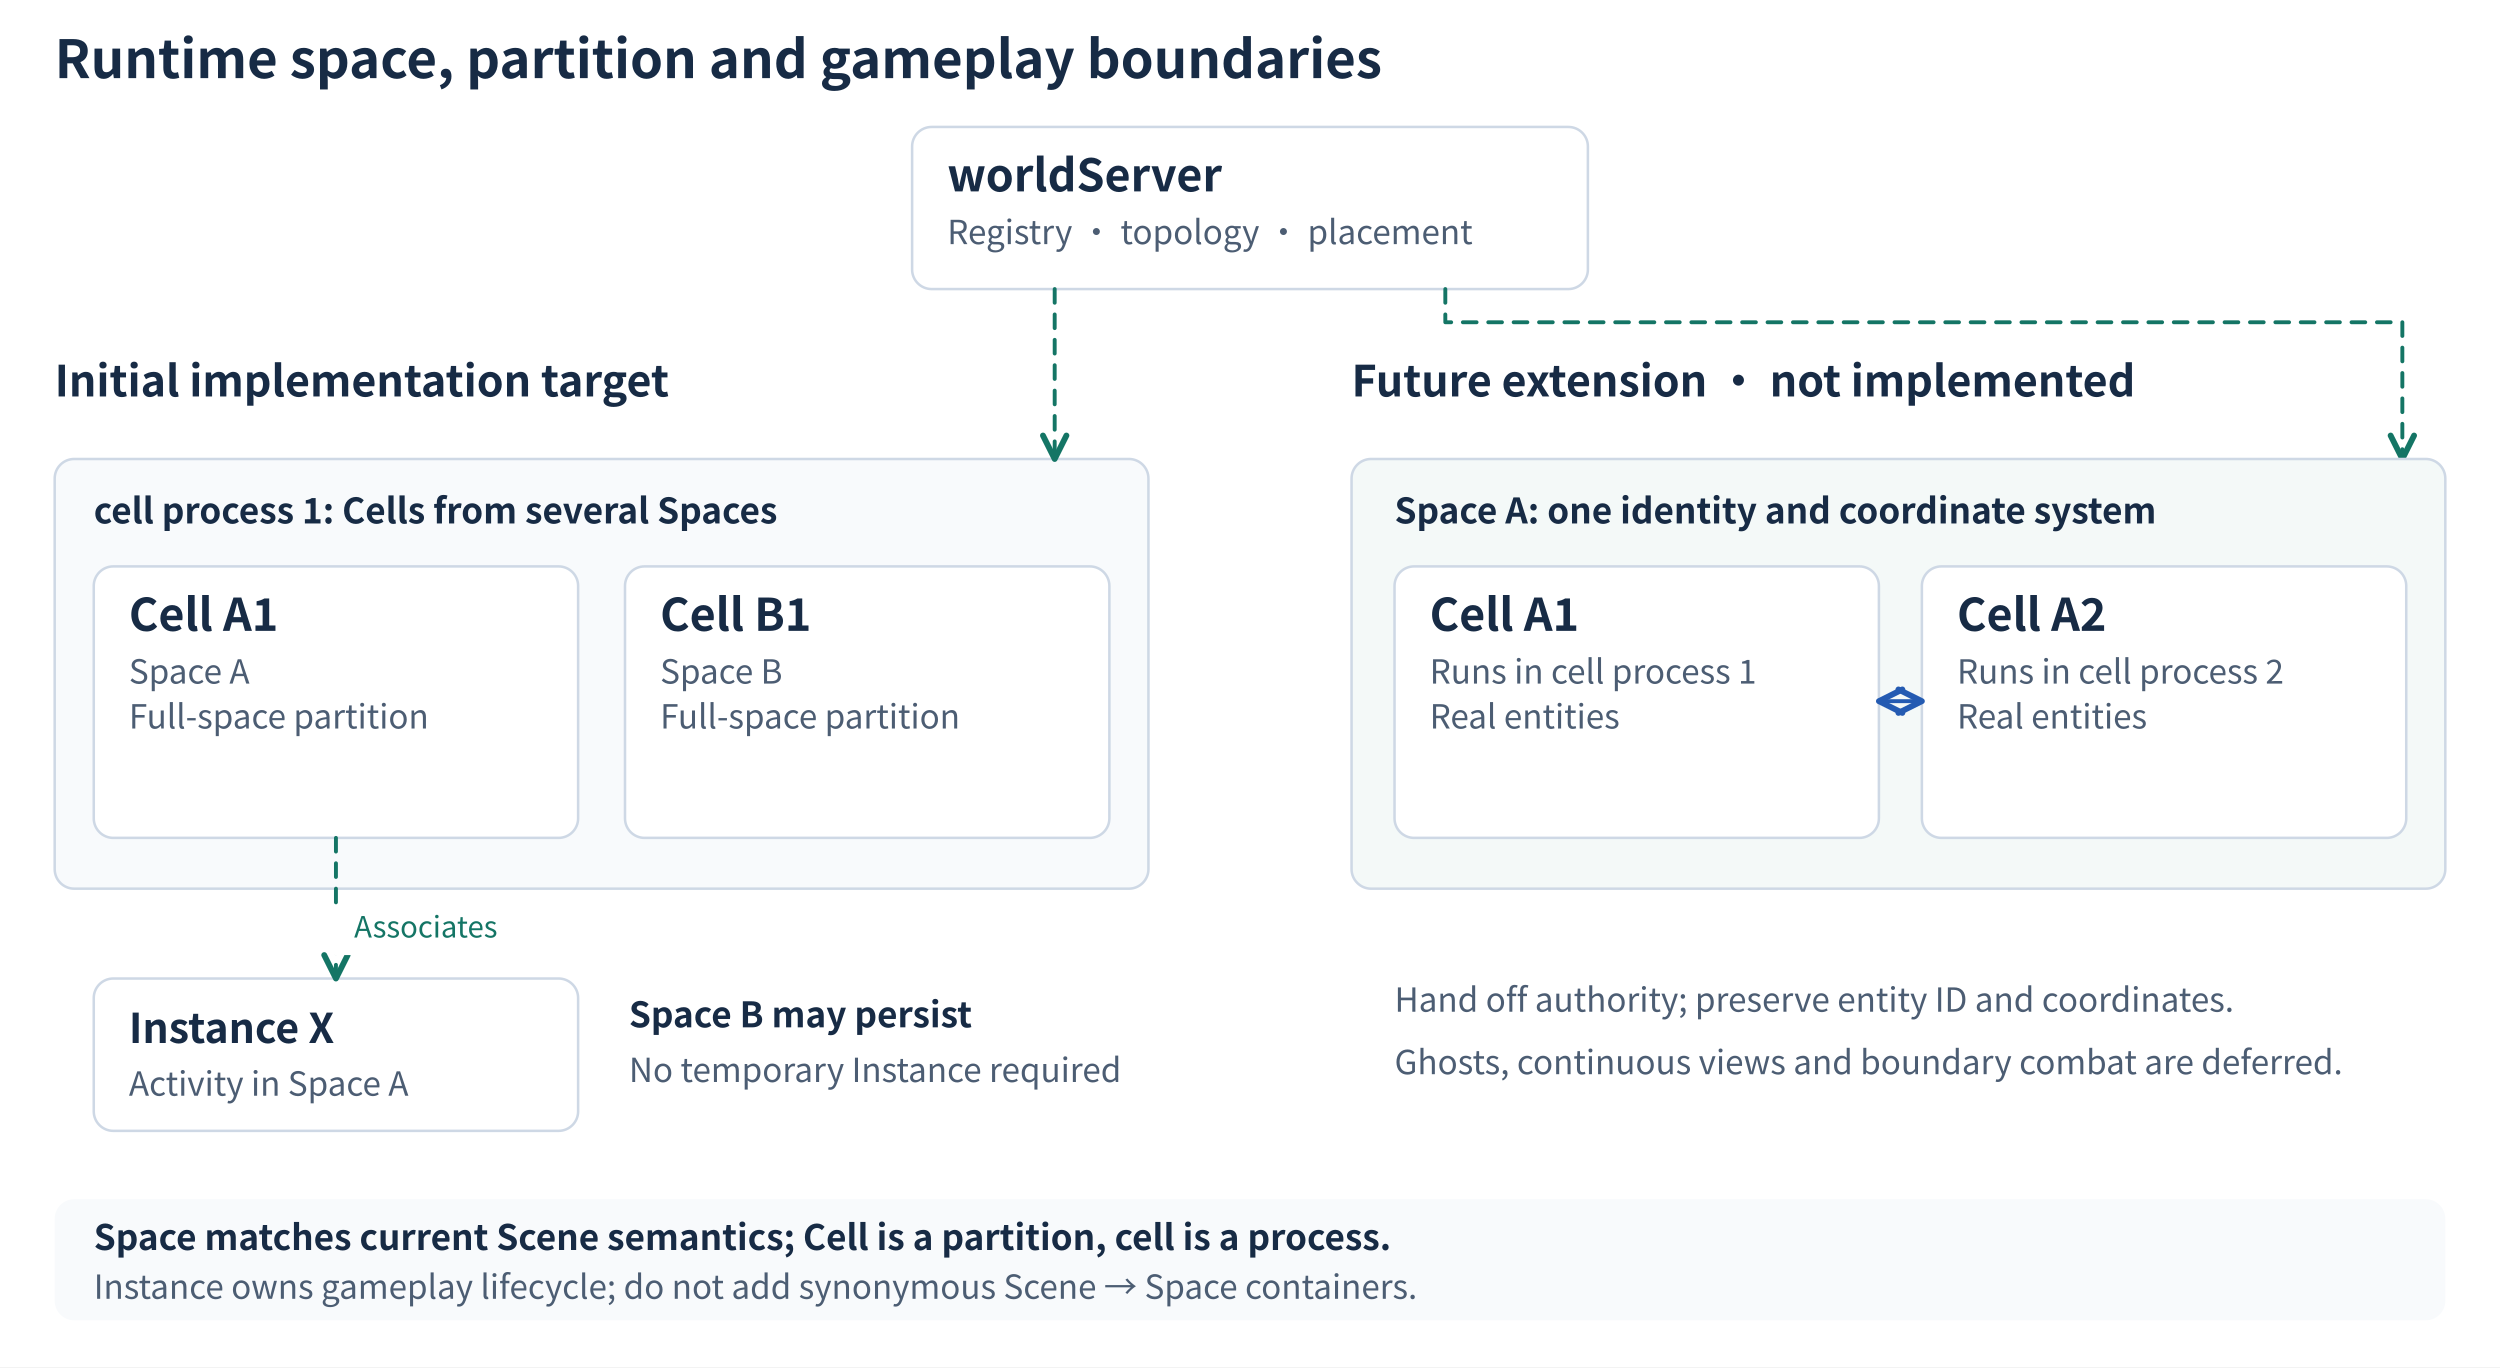
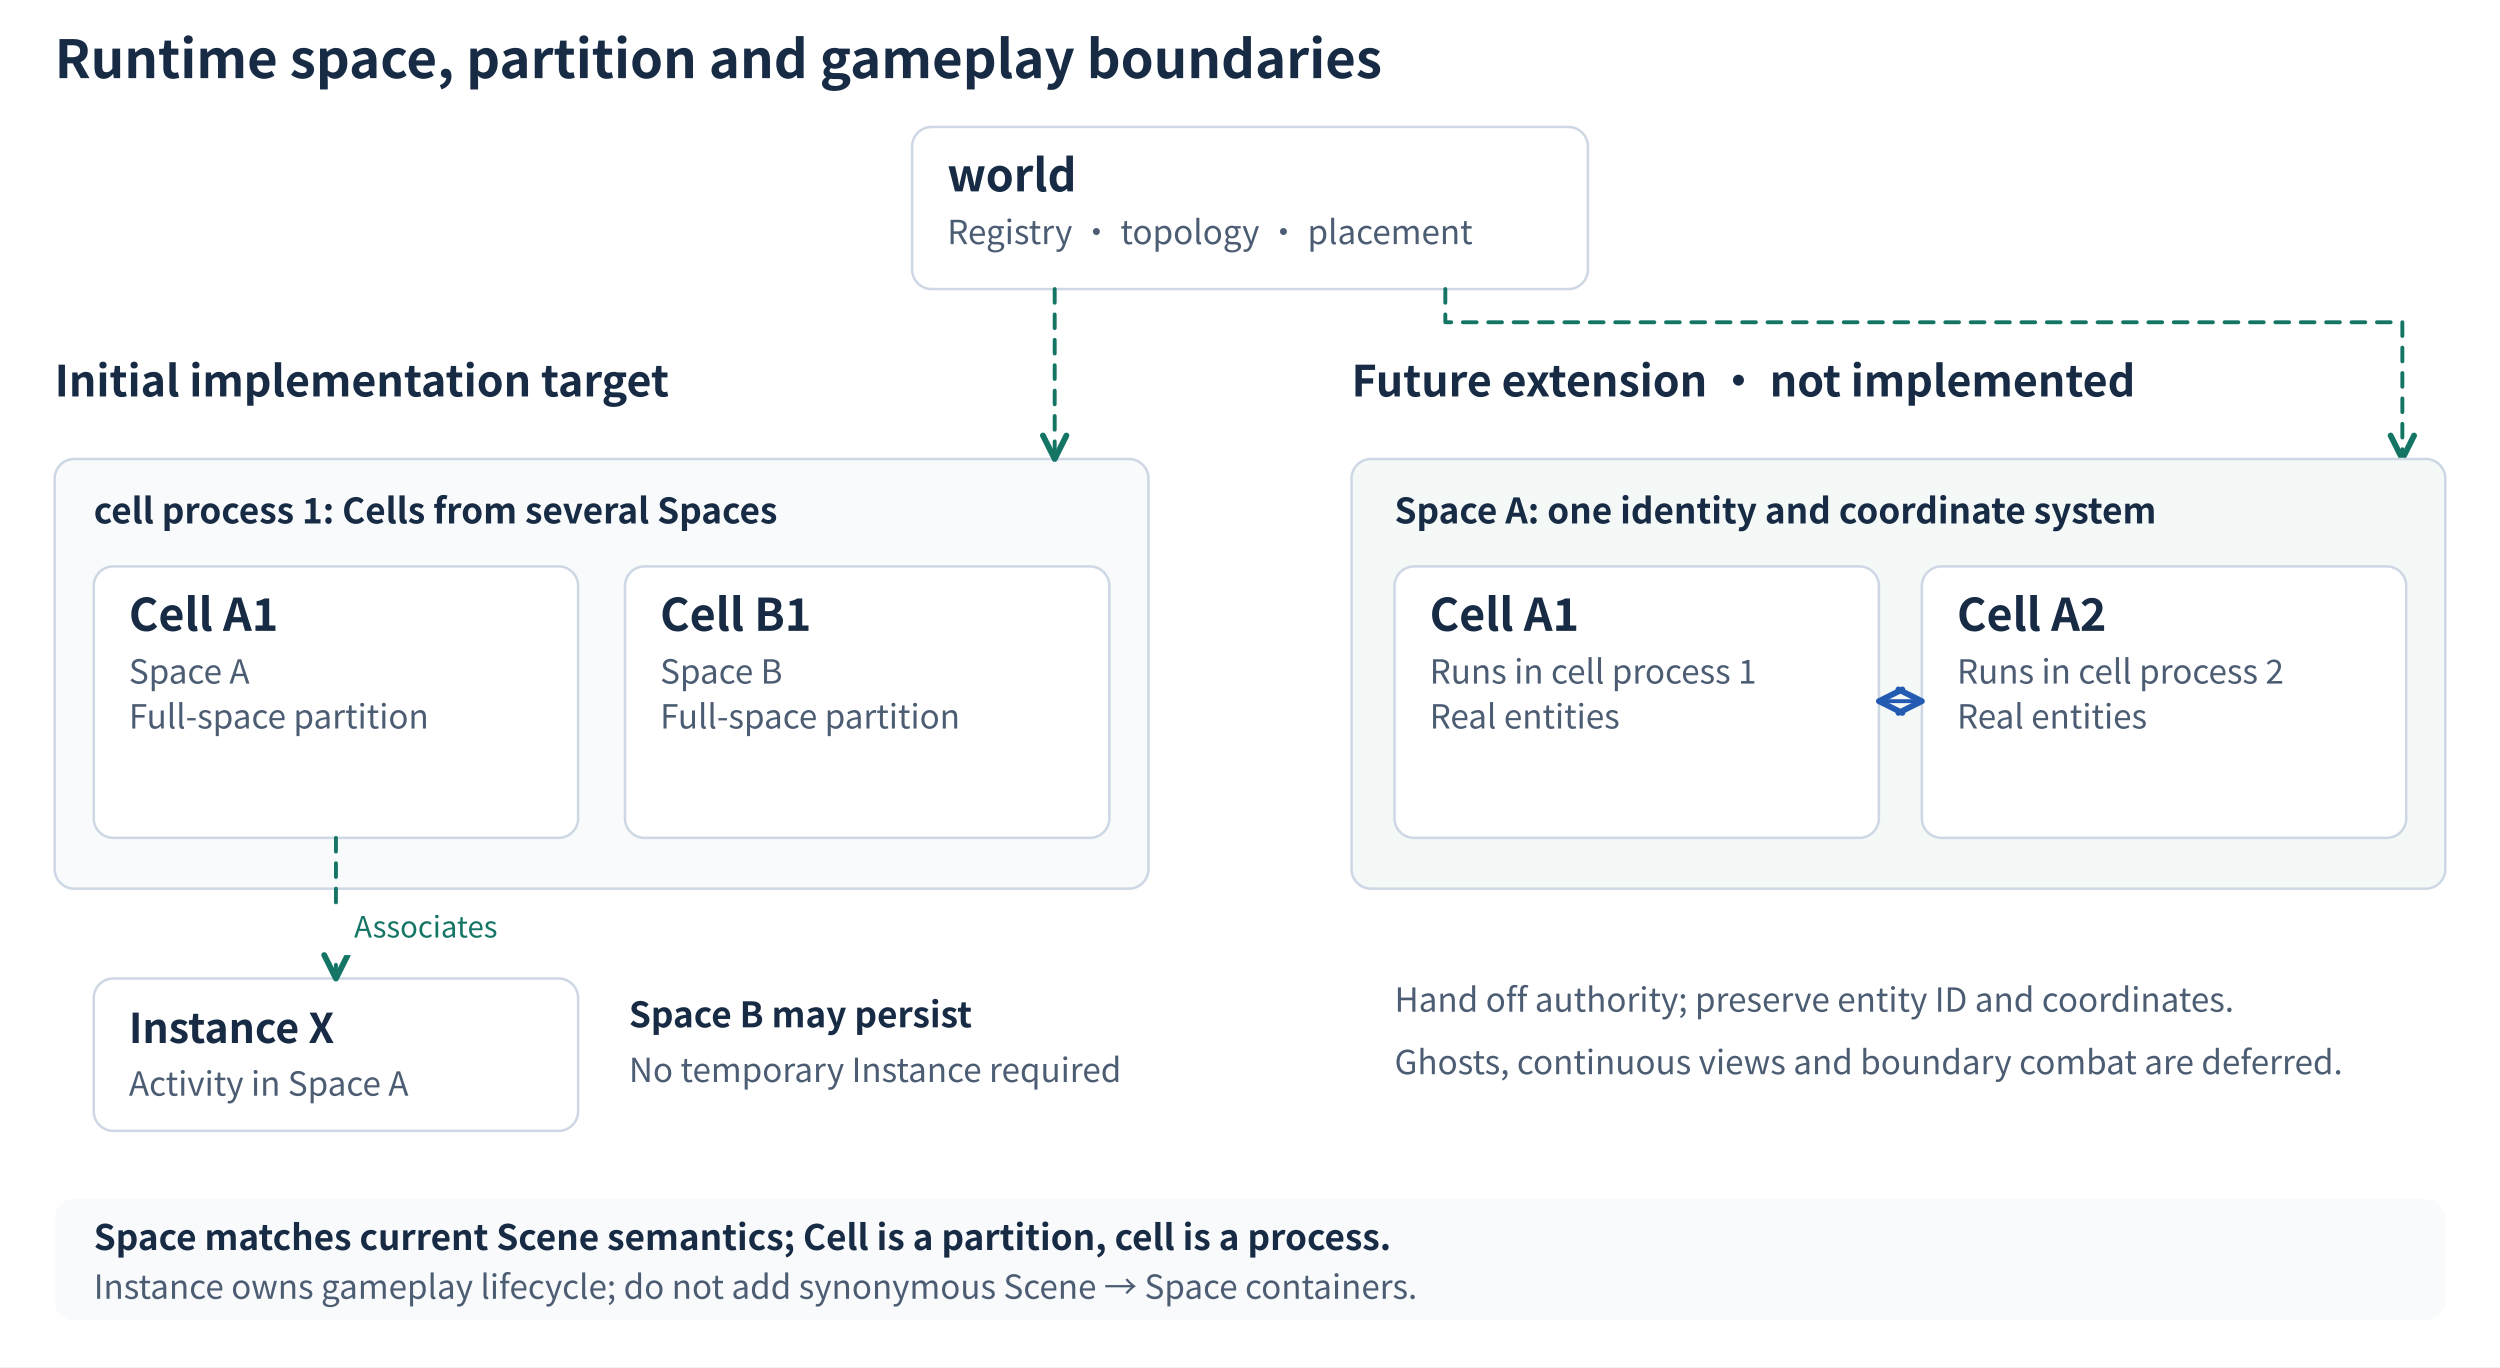
<svg xmlns="http://www.w3.org/2000/svg" width="1280" height="700" viewBox="0 0 1280 700" role="img" aria-labelledby="title desc" lang="en">
  <defs>
    <marker id="blue" markerWidth="8" markerHeight="8" refX="7" refY="4" orient="auto-start-reverse">
      <path d="M1 1 L7 4 L1 7" fill="none" stroke="#245bb2" stroke-width="1.5" stroke-linecap="round" stroke-linejoin="round" />
    </marker>
    <marker id="teal" markerWidth="8" markerHeight="8" refX="7" refY="4" orient="auto-start-reverse">
      <path d="M1 1 L7 4 L1 7" fill="none" stroke="#147565" stroke-width="1.5" stroke-linecap="round" stroke-linejoin="round" />
    </marker>
    <style>text{font-family:ui-sans-serif,system-ui,-apple-system,"Segoe UI","Noto Sans CJK SC","Microsoft YaHei",sans-serif;fill:#172b45}.sub{fill:#4c5d73}.blue{fill:#245bb2}.teal{fill:#147565}</style>
  </defs>
  <rect width="1280" height="700" fill="#fff" />
  <text x="28" y="40" font-size="27" font-weight="600" text-anchor="start">Runtime space, partition and gameplay boundaries</text>
-   <g data-node="worldServer">
+   <g data-node="world">
    <rect x="467" y="65" width="346" height="83" rx="10" fill="#fff" stroke="#ced8e5" stroke-width="1.3" />
-     <text x="485" y="98" font-size="23" font-weight="600" text-anchor="start">worldServer</text>
+     <text x="485" y="98" font-size="23" font-weight="600" text-anchor="start">world</text>
    <text x="485" y="125" font-size="17" font-weight="400" text-anchor="start" class="sub">Registry · topology · placement</text>
  </g>
  <text x="28" y="203" font-size="22" font-weight="600" text-anchor="start">Initial implementation target</text>
  <text x="692" y="203" font-size="22" font-weight="600" text-anchor="start">Future extension · not implemented</text>
  <rect x="28" y="235" width="560" height="220" rx="10" fill="#f8fafc" stroke="#ced8e5" stroke-width="1.3" />
  <text x="48" y="268" font-size="18" font-weight="600" text-anchor="start">cell process 1: Cells from several Spaces</text>
  <g data-node="Cell A1">
    <rect x="48" y="290" width="248" height="139" rx="10" fill="#fff" stroke="#ced8e5" stroke-width="1.3" />
    <text x="66" y="323" font-size="23" font-weight="600" text-anchor="start">Cell A1</text>
    <text x="66" y="350" font-size="17" font-weight="400" text-anchor="start" class="sub">Space A</text>
    <text x="66" y="373" font-size="17" font-weight="400" text-anchor="start" class="sub">Full-space partition</text>
  </g>
  <g data-node="Cell B1">
    <rect x="320" y="290" width="248" height="139" rx="10" fill="#fff" stroke="#ced8e5" stroke-width="1.3" />
    <text x="338" y="323" font-size="23" font-weight="600" text-anchor="start">Cell B1</text>
    <text x="338" y="350" font-size="17" font-weight="400" text-anchor="start" class="sub">Space B</text>
    <text x="338" y="373" font-size="17" font-weight="400" text-anchor="start" class="sub">Full-space partition</text>
  </g>
  <path d="M540 148 L540 235" fill="none" stroke="#147565" stroke-width="2" stroke-linecap="round" stroke-linejoin="round" marker-end="url(#teal)" stroke-dasharray="7 6" />
  <path d="M740 148 L740 165 L1230 165 L1230 235" fill="none" stroke="#147565" stroke-width="2" stroke-linecap="round" stroke-linejoin="round" marker-end="url(#teal)" stroke-dasharray="7 6" />
  <g data-node="Instance X">
    <rect x="48" y="501" width="248" height="78" rx="10" fill="#fff" stroke="#ced8e5" stroke-width="1.3" />
    <text x="66" y="534" font-size="21" font-weight="600" text-anchor="start">Instance X</text>
    <text x="66" y="561" font-size="17" font-weight="400" text-anchor="start" class="sub">Activity in Space A</text>
  </g>
  <path d="M172 429 L172 501" fill="none" stroke="#147565" stroke-width="2" stroke-linecap="round" stroke-linejoin="round" marker-end="url(#teal)" stroke-dasharray="7 6" />
  <rect x="168.75" y="466" width="98.5" height="23" rx="3" fill="#fff" stroke="none" stroke-width="1.3" />
  <text x="218" y="480" font-size="15" font-weight="500" text-anchor="middle" class="teal">Associates</text>
  <text x="322" y="526" font-size="18" font-weight="600" text-anchor="start">Space B may persist</text>
  <text x="322" y="554" font-size="17" font-weight="400" text-anchor="start" class="sub">No temporary Instance required</text>
  <rect x="692" y="235" width="560" height="220" rx="10" fill="#f4f9f8" stroke="#ced8e5" stroke-width="1.3" />
  <text x="714" y="268" font-size="18" font-weight="600" text-anchor="start">Space A: one identity and coordinate system</text>
  <g data-node="Cell A1">
    <rect x="714" y="290" width="248" height="139" rx="10" fill="#fff" stroke="#ced8e5" stroke-width="1.3" />
    <text x="732" y="323" font-size="23" font-weight="600" text-anchor="start">Cell A1</text>
    <text x="732" y="350" font-size="17" font-weight="400" text-anchor="start" class="sub">Runs in cell process 1</text>
    <text x="732" y="373" font-size="17" font-weight="400" text-anchor="start" class="sub">Real entities</text>
  </g>
  <g data-node="Cell A2">
    <rect x="984" y="290" width="248" height="139" rx="10" fill="#fff" stroke="#ced8e5" stroke-width="1.3" />
    <text x="1002" y="323" font-size="23" font-weight="600" text-anchor="start">Cell A2</text>
    <text x="1002" y="350" font-size="17" font-weight="400" text-anchor="start" class="sub">Runs in cell process 2</text>
    <text x="1002" y="373" font-size="17" font-weight="400" text-anchor="start" class="sub">Real entities</text>
  </g>
  <path d="M962 359 L984 359" fill="none" stroke="#245bb2" stroke-width="2" stroke-linecap="round" stroke-linejoin="round" marker-end="url(#blue)" marker-start="url(#blue)" />
  <text x="714" y="518" font-size="17" font-weight="400" text-anchor="start" class="sub">Hand off authority; preserve entity ID and coordinates.</text>
  <text x="714" y="550" font-size="17" font-weight="400" text-anchor="start" class="sub">Ghosts, continuous views and boundary combat are deferred.</text>
  <rect x="28" y="614" width="1224" height="62" rx="10" fill="#f8fafc" stroke="none" stroke-width="1.3" />
  <text x="48" y="640" font-size="18" font-weight="600" text-anchor="start">Space matches current Scene semantics; Cell is a partition, cell is a process.</text>
  <text x="48" y="665" font-size="17" font-weight="400" text-anchor="start" class="sub">Instance owns gameplay lifecycle; do not add synonymous Scene → Space containers.</text>
</svg>
